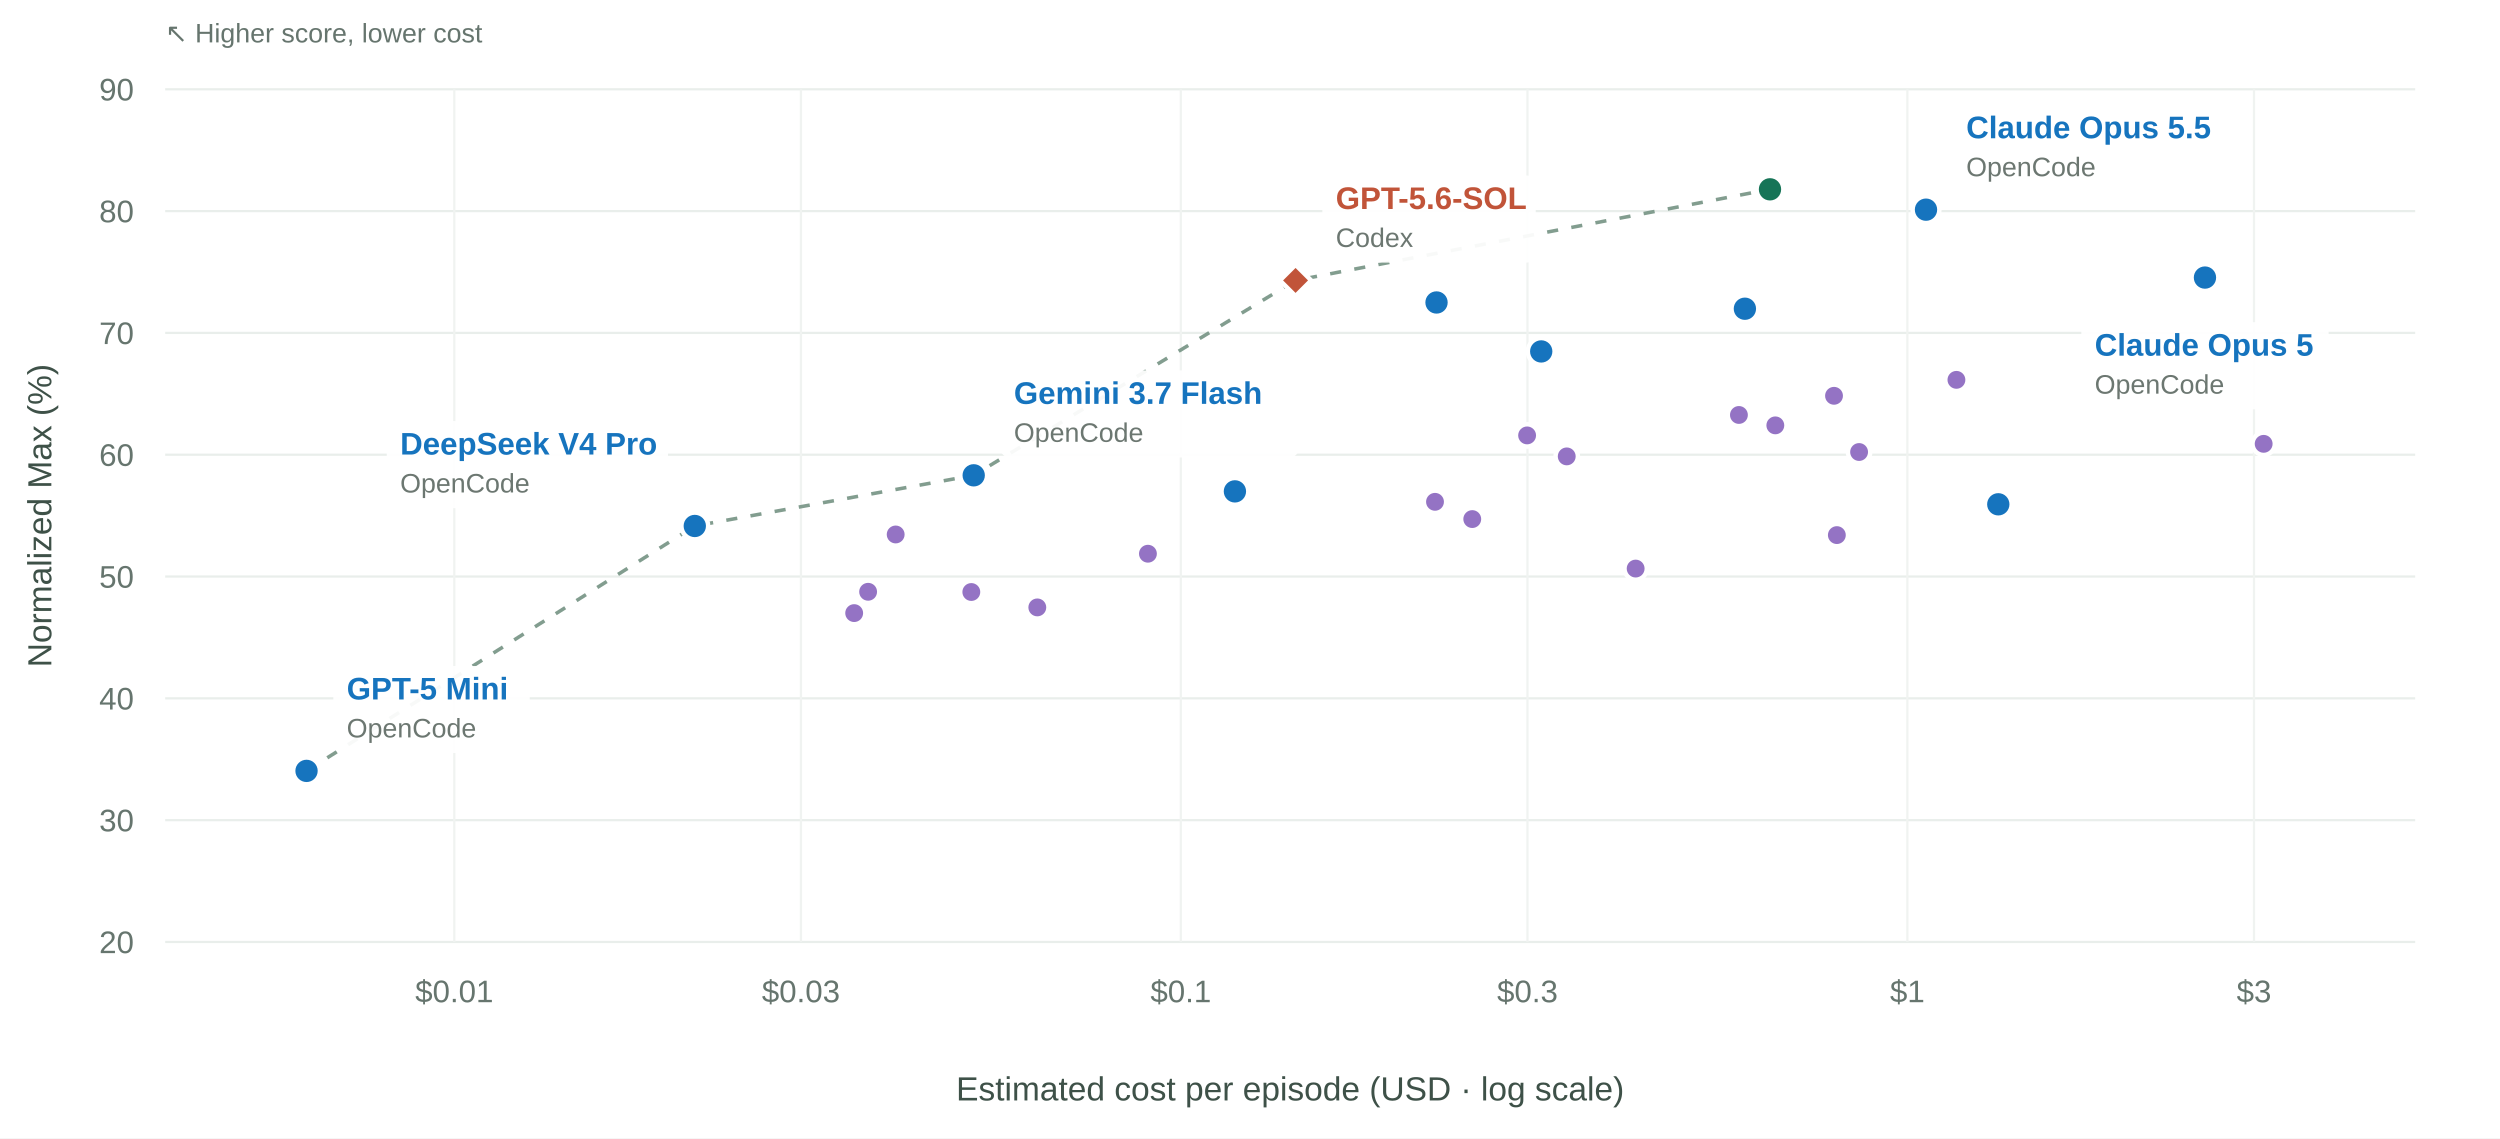
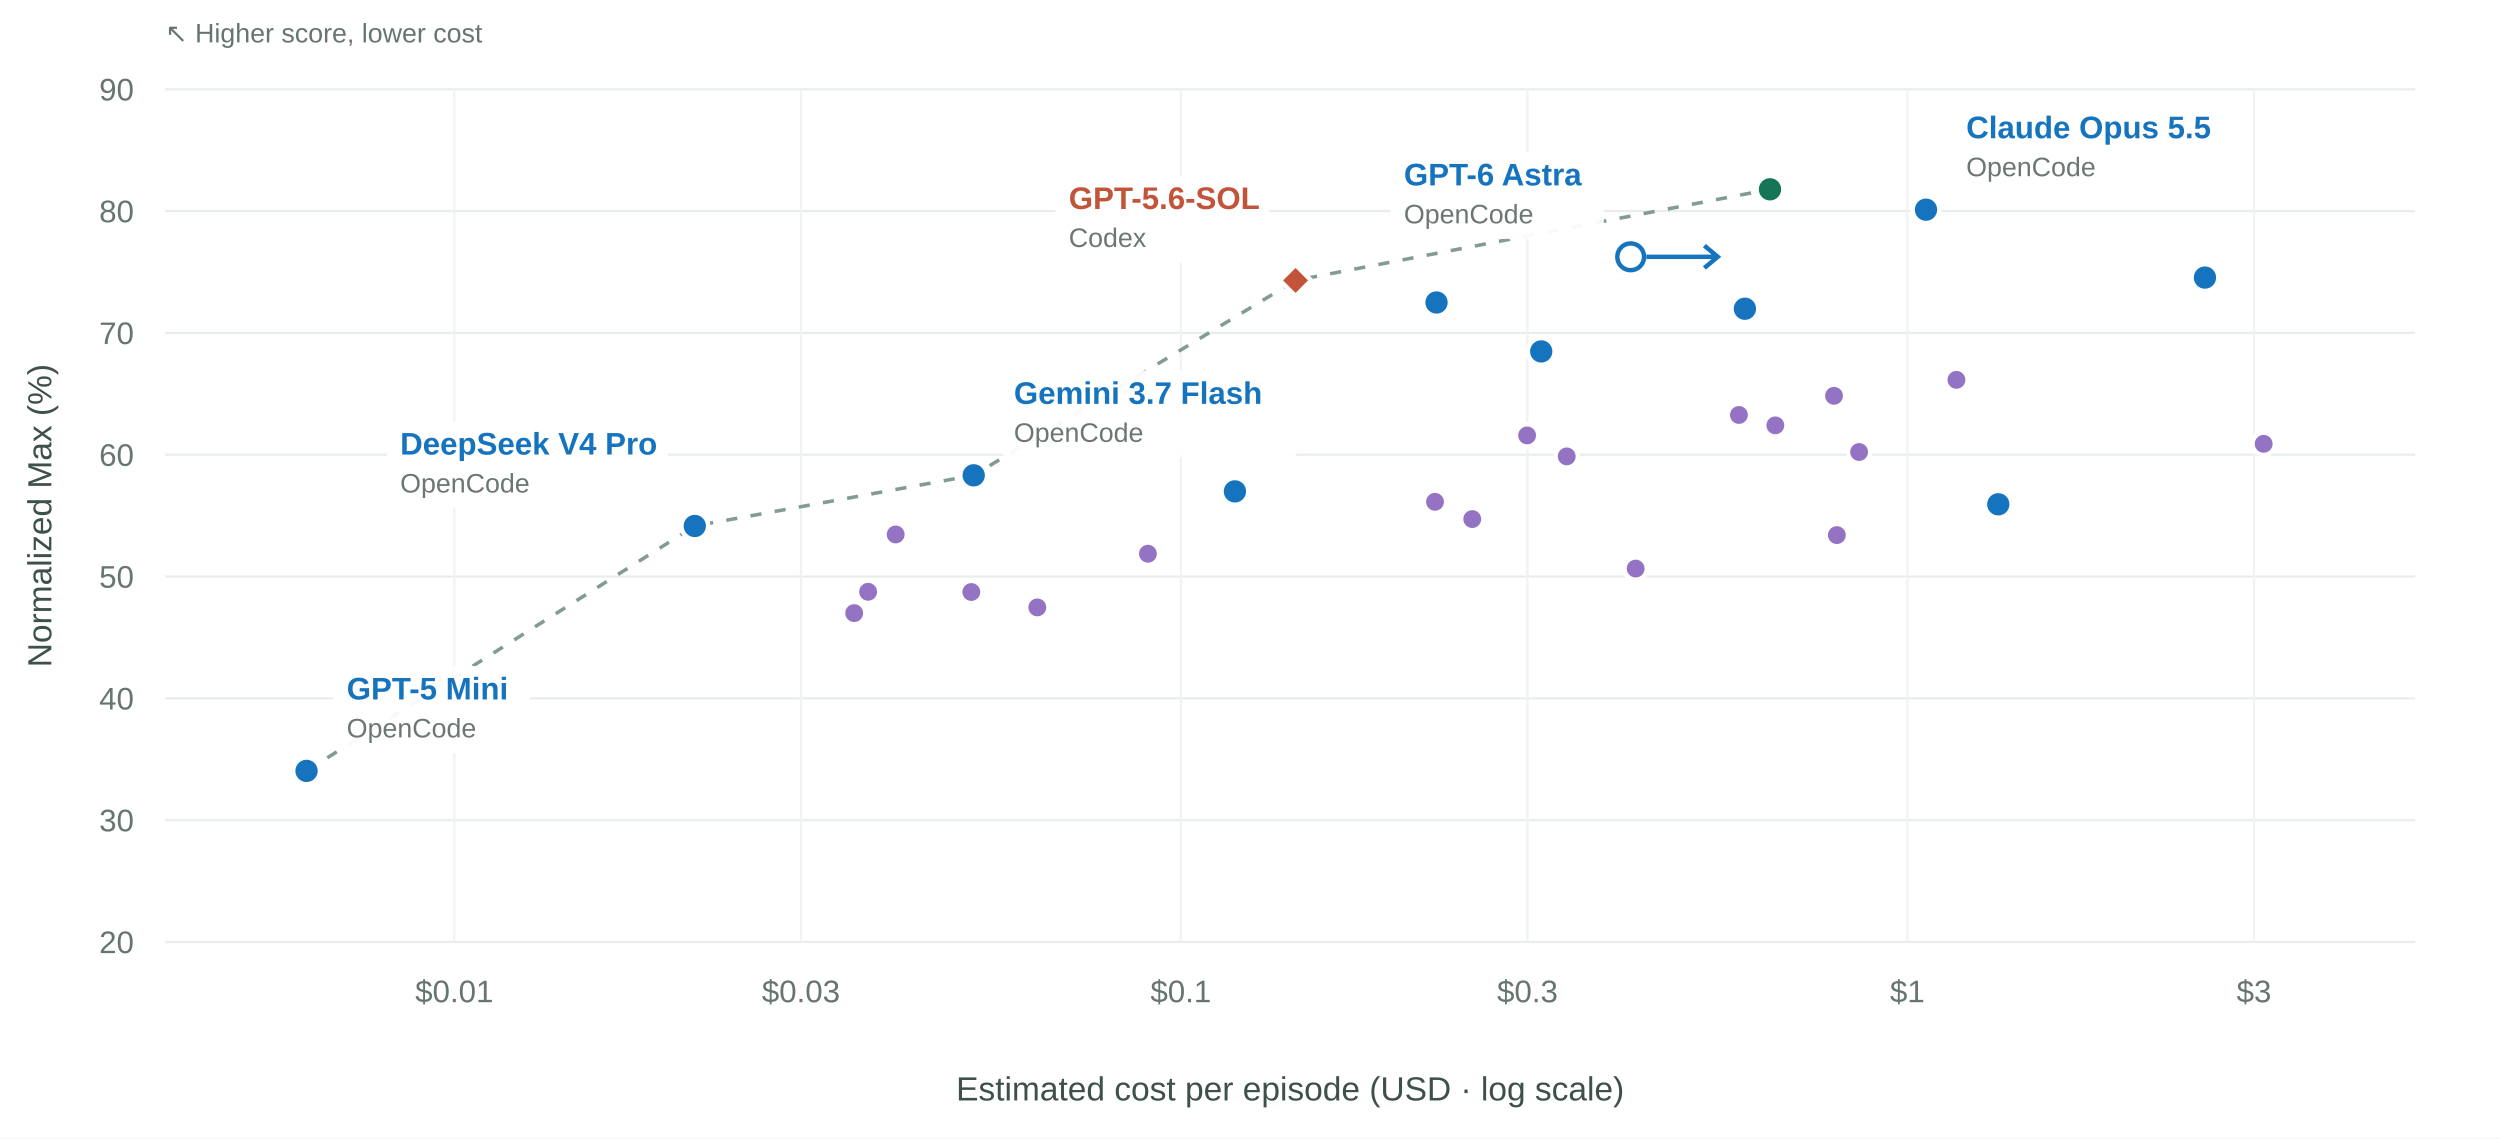
<svg xmlns="http://www.w3.org/2000/svg" viewBox="0 0 1120 510" width="1120" height="510" role="img" aria-labelledby="cost-plot-title cost-plot-description" font-family="Arial, sans-serif">
  <rect width="1120" height="510" fill="#fff" />
  <style>.cost-point{cursor:pointer}.cost-point:focus-visible{outline:none}.cost-point .point-halo{opacity:0}.cost-point:hover .point-halo,.cost-point:focus .point-halo,.cost-point.is-selected .point-halo{opacity:1}.cost-point:focus .point-mark{stroke:#182526;stroke-width:2.5}</style>
  <path d="M74 422H1082" stroke="#e9eeeb" />
  <text x="60" y="427" text-anchor="end" fill="#66756e" font-size="14">20</text>
  <path d="M74 367.429H1082" stroke="#e9eeeb" />
  <text x="60" y="372.429" text-anchor="end" fill="#66756e" font-size="14">30</text>
  <path d="M74 312.857H1082" stroke="#e9eeeb" />
  <text x="60" y="317.857" text-anchor="end" fill="#66756e" font-size="14">40</text>
  <path d="M74 258.286H1082" stroke="#e9eeeb" />
  <text x="60" y="263.286" text-anchor="end" fill="#66756e" font-size="14">50</text>
  <path d="M74 203.714H1082" stroke="#e9eeeb" />
  <text x="60" y="208.714" text-anchor="end" fill="#66756e" font-size="14">60</text>
  <path d="M74 149.143H1082" stroke="#e9eeeb" />
  <text x="60" y="154.143" text-anchor="end" fill="#66756e" font-size="14">70</text>
  <path d="M74 94.571H1082" stroke="#e9eeeb" />
  <text x="60" y="99.571" text-anchor="end" fill="#66756e" font-size="14">80</text>
  <path d="M74 40H1082" stroke="#e9eeeb" />
  <text x="60" y="45" text-anchor="end" fill="#66756e" font-size="14">90</text>
  <path d="M203.524 40V422" stroke="#f0f3f1" />
  <text x="203.524" y="449" text-anchor="middle" fill="#66756e" font-size="14">$0.01</text>
  <path d="M358.82 40V422" stroke="#f0f3f1" />
  <text x="358.82" y="449" text-anchor="middle" fill="#66756e" font-size="14">$0.03</text>
  <path d="M529.01 40V422" stroke="#f0f3f1" />
  <text x="529.01" y="449" text-anchor="middle" fill="#66756e" font-size="14">$0.1</text>
  <path d="M684.306 40V422" stroke="#f0f3f1" />
  <text x="684.306" y="449" text-anchor="middle" fill="#66756e" font-size="14">$0.3</text>
  <path d="M854.495 40V422" stroke="#f0f3f1" />
  <text x="854.495" y="449" text-anchor="middle" fill="#66756e" font-size="14">$1</text>
  <path d="M1009.791 40V422" stroke="#f0f3f1" />
  <text x="1009.791" y="449" text-anchor="middle" fill="#66756e" font-size="14">$3</text>
  <text transform="translate(23 231) rotate(-90)" text-anchor="middle" fill="#3e5148" font-size="15">Normalized Max (%)</text>
  <text x="578" y="493" text-anchor="middle" fill="#3e5148" font-size="15">Estimated cost per episode (USD · log scale)</text>
  <text x="74" y="19" fill="#66756e" font-size="12">↖ Higher score, lower cost</text>
  <path d="M137.327 345.358 L311.266 235.638 L436.219 212.942 L580.409 125.631 L792.955 84.814" fill="none" stroke="#829d8f" stroke-width="1.6" stroke-dasharray="5 6" opacity="1" />
  <g aria-hidden="true" pointer-events="none">
-     <rect x="592.409" y="78.631" width="95.6" height="39" rx="4" fill="#fff" fill-opacity=".94" />
-     <text x="598.409" y="93.631" fill="#c15439" font-size="14" font-weight="600">GPT-5.6-SOL</text>
-     <text x="598.409" y="110.631" fill="#6c7771" font-size="12">Codex</text>
+     <rect x="622.948" y="68.052" width="95.6" height="39" rx="4" fill="#fff" fill-opacity=".94" />
+     <text x="628.948" y="83.052" fill="#1674be" font-size="14" font-weight="600">GPT-6 Astra</text>
+     <text x="628.948" y="100.052" fill="#6c7771" font-size="12">OpenCode</text>
+   </g>
+   <g aria-hidden="true" pointer-events="none">
+     <rect x="472.809" y="78.631" width="95.6" height="39" rx="4" fill="#fff" fill-opacity=".94" />
+     <text x="478.809" y="93.631" fill="#c15439" font-size="14" font-weight="600">GPT-5.6-SOL</text>
+     <text x="478.809" y="110.631" fill="#6c7771" font-size="12">Codex</text>
  </g>
  <g aria-hidden="true" pointer-events="none">
    <rect x="448.219" y="165.942" width="133.6" height="39" rx="4" fill="#fff" fill-opacity=".94" />
    <text x="454.219" y="180.942" fill="#1674be" font-size="14" font-weight="600">Gemini 3.7 Flash</text>
    <text x="454.219" y="197.942" fill="#6c7771" font-size="12">OpenCode</text>
  </g>
  <g aria-hidden="true" pointer-events="none">
    <rect x="173.266" y="188.638" width="126" height="39" rx="4" fill="#fff" fill-opacity=".94" />
    <text x="179.266" y="203.638" fill="#1674be" font-size="14" font-weight="600">DeepSeek V4 Pro</text>
    <text x="179.266" y="220.638" fill="#6c7771" font-size="12">OpenCode</text>
  </g>
  <g aria-hidden="true" pointer-events="none">
    <rect x="149.327" y="298.358" width="88" height="39" rx="4" fill="#fff" fill-opacity=".94" />
    <text x="155.327" y="313.358" fill="#1674be" font-size="14" font-weight="600">GPT-5 Mini</text>
    <text x="155.327" y="330.358" fill="#6c7771" font-size="12">OpenCode</text>
  </g>
  <g aria-hidden="true" pointer-events="none">
    <rect x="874.848" y="46.933" width="126" height="39" rx="4" fill="#fff" fill-opacity=".94" />
    <text x="880.848" y="61.933" fill="#1674be" font-size="14" font-weight="600">Claude Opus 5.5</text>
    <text x="880.848" y="78.933" fill="#6c7771" font-size="12">OpenCode</text>
-   </g>
-   <g aria-hidden="true" pointer-events="none">
-     <rect x="932.424" y="144.351" width="110.8" height="39" rx="4" fill="#fff" fill-opacity=".94" />
-     <text x="938.424" y="159.351" fill="#1674be" font-size="14" font-weight="600">Claude Opus 5</text>
-     <text x="938.424" y="176.351" fill="#6c7771" font-size="12">OpenCode</text>
  </g>
  <g class="cost-point" data-cost-id="awm_gpt5mini">
    <circle cx="382.671" cy="274.67" r="13" fill="transparent" />
    <circle class="point-halo" cx="382.671" cy="274.67" r="11" fill="#9473c4" fill-opacity=".15" />
    <circle class="point-mark" cx="382.671" cy="274.67" r="5" fill="#9473c4" stroke="#fff" stroke-width="2" />
  </g>
  <g class="cost-point" data-cost-id="awm_kimik3">
    <circle cx="642.881" cy="224.815" r="13" fill="transparent" />
    <circle class="point-halo" cx="642.881" cy="224.815" r="11" fill="#9473c4" fill-opacity=".15" />
    <circle class="point-mark" cx="642.881" cy="224.815" r="5" fill="#9473c4" stroke="#fff" stroke-width="2" />
  </g>
  <g class="cost-point" data-cost-id="awm_opus5">
    <circle cx="732.771" cy="254.721" r="13" fill="transparent" />
    <circle class="point-halo" cx="732.771" cy="254.721" r="11" fill="#9473c4" fill-opacity=".15" />
    <circle class="point-mark" cx="732.771" cy="254.721" r="5" fill="#9473c4" stroke="#fff" stroke-width="2" />
  </g>
  <g class="cost-point" data-cost-id="claude_code_opus5">
    <circle cx="792.955" cy="84.814" r="13" fill="transparent" />
    <circle class="point-halo" cx="792.955" cy="84.814" r="11" fill="#167457" fill-opacity=".15" />
    <circle class="point-mark" cx="792.955" cy="84.814" r="6" fill="#167457" stroke="#fff" stroke-width="2" />
  </g>
  <g class="cost-point" data-cost-id="codex_gpt56sol">
    <circle cx="580.409" cy="125.631" r="13" fill="transparent" />
    <circle class="point-halo" cx="580.409" cy="125.631" r="11" fill="#c15439" fill-opacity=".15" />
    <path class="point-mark" d="M580.409 118.631l7 7-7 7-7-7Z" fill="#c15439" stroke="#fff" stroke-width="2" />
  </g>
  <g class="cost-point" data-cost-id="evotest_gpt5mini">
    <circle cx="464.714" cy="272.117" r="13" fill="transparent" />
    <circle class="point-halo" cx="464.714" cy="272.117" r="11" fill="#9473c4" fill-opacity=".15" />
    <circle class="point-mark" cx="464.714" cy="272.117" r="5" fill="#9473c4" stroke="#fff" stroke-width="2" />
  </g>
  <g class="cost-point" data-cost-id="evotest_kimik3">
    <circle cx="795.346" cy="190.563" r="13" fill="transparent" />
    <circle class="point-halo" cx="795.346" cy="190.563" r="11" fill="#9473c4" fill-opacity=".15" />
    <circle class="point-mark" cx="795.346" cy="190.563" r="5" fill="#9473c4" stroke="#fff" stroke-width="2" />
  </g>
  <g class="cost-point" data-cost-id="evotest_opus5">
    <circle cx="876.477" cy="170.173" r="13" fill="transparent" />
    <circle class="point-halo" cx="876.477" cy="170.173" r="11" fill="#9473c4" fill-opacity=".15" />
    <circle class="point-mark" cx="876.477" cy="170.173" r="5" fill="#9473c4" stroke="#fff" stroke-width="2" />
  </g>
  <g class="cost-point" data-cost-id="memory_gpt5mini">
    <circle cx="435.152" cy="265.22" r="13" fill="transparent" />
    <circle class="point-halo" cx="435.152" cy="265.22" r="11" fill="#9473c4" fill-opacity=".15" />
    <circle class="point-mark" cx="435.152" cy="265.22" r="5" fill="#9473c4" stroke="#fff" stroke-width="2" />
  </g>
  <g class="cost-point" data-cost-id="memory_kimik3">
    <circle cx="779.037" cy="185.905" r="13" fill="transparent" />
    <circle class="point-halo" cx="779.037" cy="185.905" r="11" fill="#9473c4" fill-opacity=".15" />
    <circle class="point-mark" cx="779.037" cy="185.905" r="5" fill="#9473c4" stroke="#fff" stroke-width="2" />
  </g>
  <g class="cost-point" data-cost-id="memory_opus5">
    <circle cx="1014.121" cy="198.838" r="13" fill="transparent" />
    <circle class="point-halo" cx="1014.121" cy="198.838" r="11" fill="#9473c4" fill-opacity=".15" />
    <circle class="point-mark" cx="1014.121" cy="198.838" r="5" fill="#9473c4" stroke="#fff" stroke-width="2" />
  </g>
  <g class="cost-point" data-cost-id="naive_gpt5mini">
    <circle cx="388.918" cy="265.119" r="13" fill="transparent" />
    <circle class="point-halo" cx="388.918" cy="265.119" r="11" fill="#9473c4" fill-opacity=".15" />
    <circle class="point-mark" cx="388.918" cy="265.119" r="5" fill="#9473c4" stroke="#fff" stroke-width="2" />
  </g>
  <g class="cost-point" data-cost-id="naive_kimik3">
    <circle cx="659.572" cy="232.546" r="13" fill="transparent" />
    <circle class="point-halo" cx="659.572" cy="232.546" r="11" fill="#9473c4" fill-opacity=".15" />
    <circle class="point-mark" cx="659.572" cy="232.546" r="5" fill="#9473c4" stroke="#fff" stroke-width="2" />
  </g>
  <g class="cost-point" data-cost-id="naive_opus5">
    <circle cx="822.907" cy="239.724" r="13" fill="transparent" />
    <circle class="point-halo" cx="822.907" cy="239.724" r="11" fill="#9473c4" fill-opacity=".15" />
    <circle class="point-mark" cx="822.907" cy="239.724" r="5" fill="#9473c4" stroke="#fff" stroke-width="2" />
  </g>
  <g class="cost-point" data-cost-id="reasoningbank_gpt5mini">
    <circle cx="514.272" cy="248.067" r="13" fill="transparent" />
    <circle class="point-halo" cx="514.272" cy="248.067" r="11" fill="#9473c4" fill-opacity=".15" />
    <circle class="point-mark" cx="514.272" cy="248.067" r="5" fill="#9473c4" stroke="#fff" stroke-width="2" />
  </g>
  <g class="cost-point" data-cost-id="reasoningbank_kimik3">
    <circle cx="701.898" cy="204.462" r="13" fill="transparent" />
    <circle class="point-halo" cx="701.898" cy="204.462" r="11" fill="#9473c4" fill-opacity=".15" />
    <circle class="point-mark" cx="701.898" cy="204.462" r="5" fill="#9473c4" stroke="#fff" stroke-width="2" />
  </g>
  <g class="cost-point" data-cost-id="reasoningbank_opus5">
    <circle cx="832.874" cy="202.5" r="13" fill="transparent" />
    <circle class="point-halo" cx="832.874" cy="202.5" r="11" fill="#9473c4" fill-opacity=".15" />
    <circle class="point-mark" cx="832.874" cy="202.5" r="5" fill="#9473c4" stroke="#fff" stroke-width="2" />
  </g>
  <g class="cost-point" data-cost-id="reflexion_gpt5mini">
    <circle cx="401.262" cy="239.443" r="13" fill="transparent" />
    <circle class="point-halo" cx="401.262" cy="239.443" r="11" fill="#9473c4" fill-opacity=".15" />
    <circle class="point-mark" cx="401.262" cy="239.443" r="5" fill="#9473c4" stroke="#fff" stroke-width="2" />
  </g>
  <g class="cost-point" data-cost-id="reflexion_kimik3">
    <circle cx="684.144" cy="195.064" r="13" fill="transparent" />
    <circle class="point-halo" cx="684.144" cy="195.064" r="11" fill="#9473c4" fill-opacity=".15" />
    <circle class="point-mark" cx="684.144" cy="195.064" r="5" fill="#9473c4" stroke="#fff" stroke-width="2" />
  </g>
  <g class="cost-point" data-cost-id="reflexion_opus5">
    <circle cx="821.641" cy="177.321" r="13" fill="transparent" />
    <circle class="point-halo" cx="821.641" cy="177.321" r="11" fill="#9473c4" fill-opacity=".15" />
    <circle class="point-mark" cx="821.641" cy="177.321" r="5" fill="#9473c4" stroke="#fff" stroke-width="2" />
  </g>
  <g class="cost-point" data-cost-id="opencode_claude-opus-5">
    <circle cx="987.824" cy="124.351" r="13" fill="transparent" />
    <circle class="point-halo" cx="987.824" cy="124.351" r="11" fill="#1674be" fill-opacity=".15" />
    <circle class="point-mark" cx="987.824" cy="124.351" r="6" fill="#1674be" stroke="#fff" stroke-width="2" />
  </g>
  <g class="cost-point" data-cost-id="opencode_claude-sonnet-5">
    <circle cx="895.233" cy="225.928" r="13" fill="transparent" />
    <circle class="point-halo" cx="895.233" cy="225.928" r="11" fill="#1674be" fill-opacity=".15" />
    <circle class="point-mark" cx="895.233" cy="225.928" r="6" fill="#1674be" stroke="#fff" stroke-width="2" />
  </g>
  <g class="cost-point" data-cost-id="opencode_deepseek-v4-pro">
    <circle cx="311.266" cy="235.638" r="13" fill="transparent" />
    <circle class="point-halo" cx="311.266" cy="235.638" r="11" fill="#1674be" fill-opacity=".15" />
    <circle class="point-mark" cx="311.266" cy="235.638" r="6" fill="#1674be" stroke="#fff" stroke-width="2" />
  </g>
  <g class="cost-point" data-cost-id="opencode_gemini-3.5-flash">
    <circle cx="781.714" cy="138.308" r="13" fill="transparent" />
    <circle class="point-halo" cx="781.714" cy="138.308" r="11" fill="#1674be" fill-opacity=".15" />
    <circle class="point-mark" cx="781.714" cy="138.308" r="6" fill="#1674be" stroke="#fff" stroke-width="2" />
  </g>
  <g class="cost-point" data-cost-id="opencode_gemini-3.7-flash">
    <circle cx="436.219" cy="212.942" r="13" fill="transparent" />
    <circle class="point-halo" cx="436.219" cy="212.942" r="11" fill="#1674be" fill-opacity=".15" />
    <circle class="point-mark" cx="436.219" cy="212.942" r="6" fill="#1674be" stroke="#fff" stroke-width="2" />
  </g>
  <g class="cost-point" data-cost-id="opencode_gpt-5-mini">
    <circle cx="137.327" cy="345.358" r="13" fill="transparent" />
    <circle class="point-halo" cx="137.327" cy="345.358" r="11" fill="#1674be" fill-opacity=".15" />
    <circle class="point-mark" cx="137.327" cy="345.358" r="6" fill="#1674be" stroke="#fff" stroke-width="2" />
  </g>
  <g class="cost-point" data-cost-id="opencode_gpt-5.6-sol">
    <circle cx="553.243" cy="220.136" r="13" fill="transparent" />
    <circle class="point-halo" cx="553.243" cy="220.136" r="11" fill="#1674be" fill-opacity=".15" />
    <circle class="point-mark" cx="553.243" cy="220.136" r="6" fill="#1674be" stroke="#fff" stroke-width="2" />
  </g>
  <g class="cost-point" data-cost-id="opencode_kimi-k3">
    <circle cx="690.467" cy="157.442" r="13" fill="transparent" />
    <circle class="point-halo" cx="690.467" cy="157.442" r="11" fill="#1674be" fill-opacity=".15" />
    <circle class="point-mark" cx="690.467" cy="157.442" r="6" fill="#1674be" stroke="#fff" stroke-width="2" />
  </g>
  <g class="cost-point" data-cost-id="opencode_qwen3.8-max">
    <circle cx="643.563" cy="135.511" r="13" fill="transparent" />
    <circle class="point-halo" cx="643.563" cy="135.511" r="11" fill="#1674be" fill-opacity=".15" />
    <circle class="point-mark" cx="643.563" cy="135.511" r="6" fill="#1674be" stroke="#fff" stroke-width="2" />
  </g>
  <g class="cost-point" data-cost-id="opencode_claude-opus-5-5">
    <circle cx="862.848" cy="93.933" r="13" fill="transparent" />
    <circle class="point-halo" cx="862.848" cy="93.933" r="11" fill="#1674be" fill-opacity=".15" />
    <circle class="point-mark" cx="862.848" cy="93.933" r="6" fill="#1674be" stroke="#fff" stroke-width="2" />
  </g>
+   <g class="cost-point" data-cost-id="opencode_gpt-6-astra">
+     <circle cx="730.548" cy="115.052" r="13" fill="transparent" />
+     <circle class="point-halo" cx="730.548" cy="115.052" r="11" fill="#1674be" fill-opacity=".15" />
+     <path d="M737.548 115.052h32m-6 -5 6 5-6 5" fill="none" stroke="#1674be" stroke-width="2" />
+     <circle class="point-mark" cx="730.548" cy="115.052" r="6" fill="#fff" stroke="#1674be" stroke-width="2" />
+   </g>
</svg>
